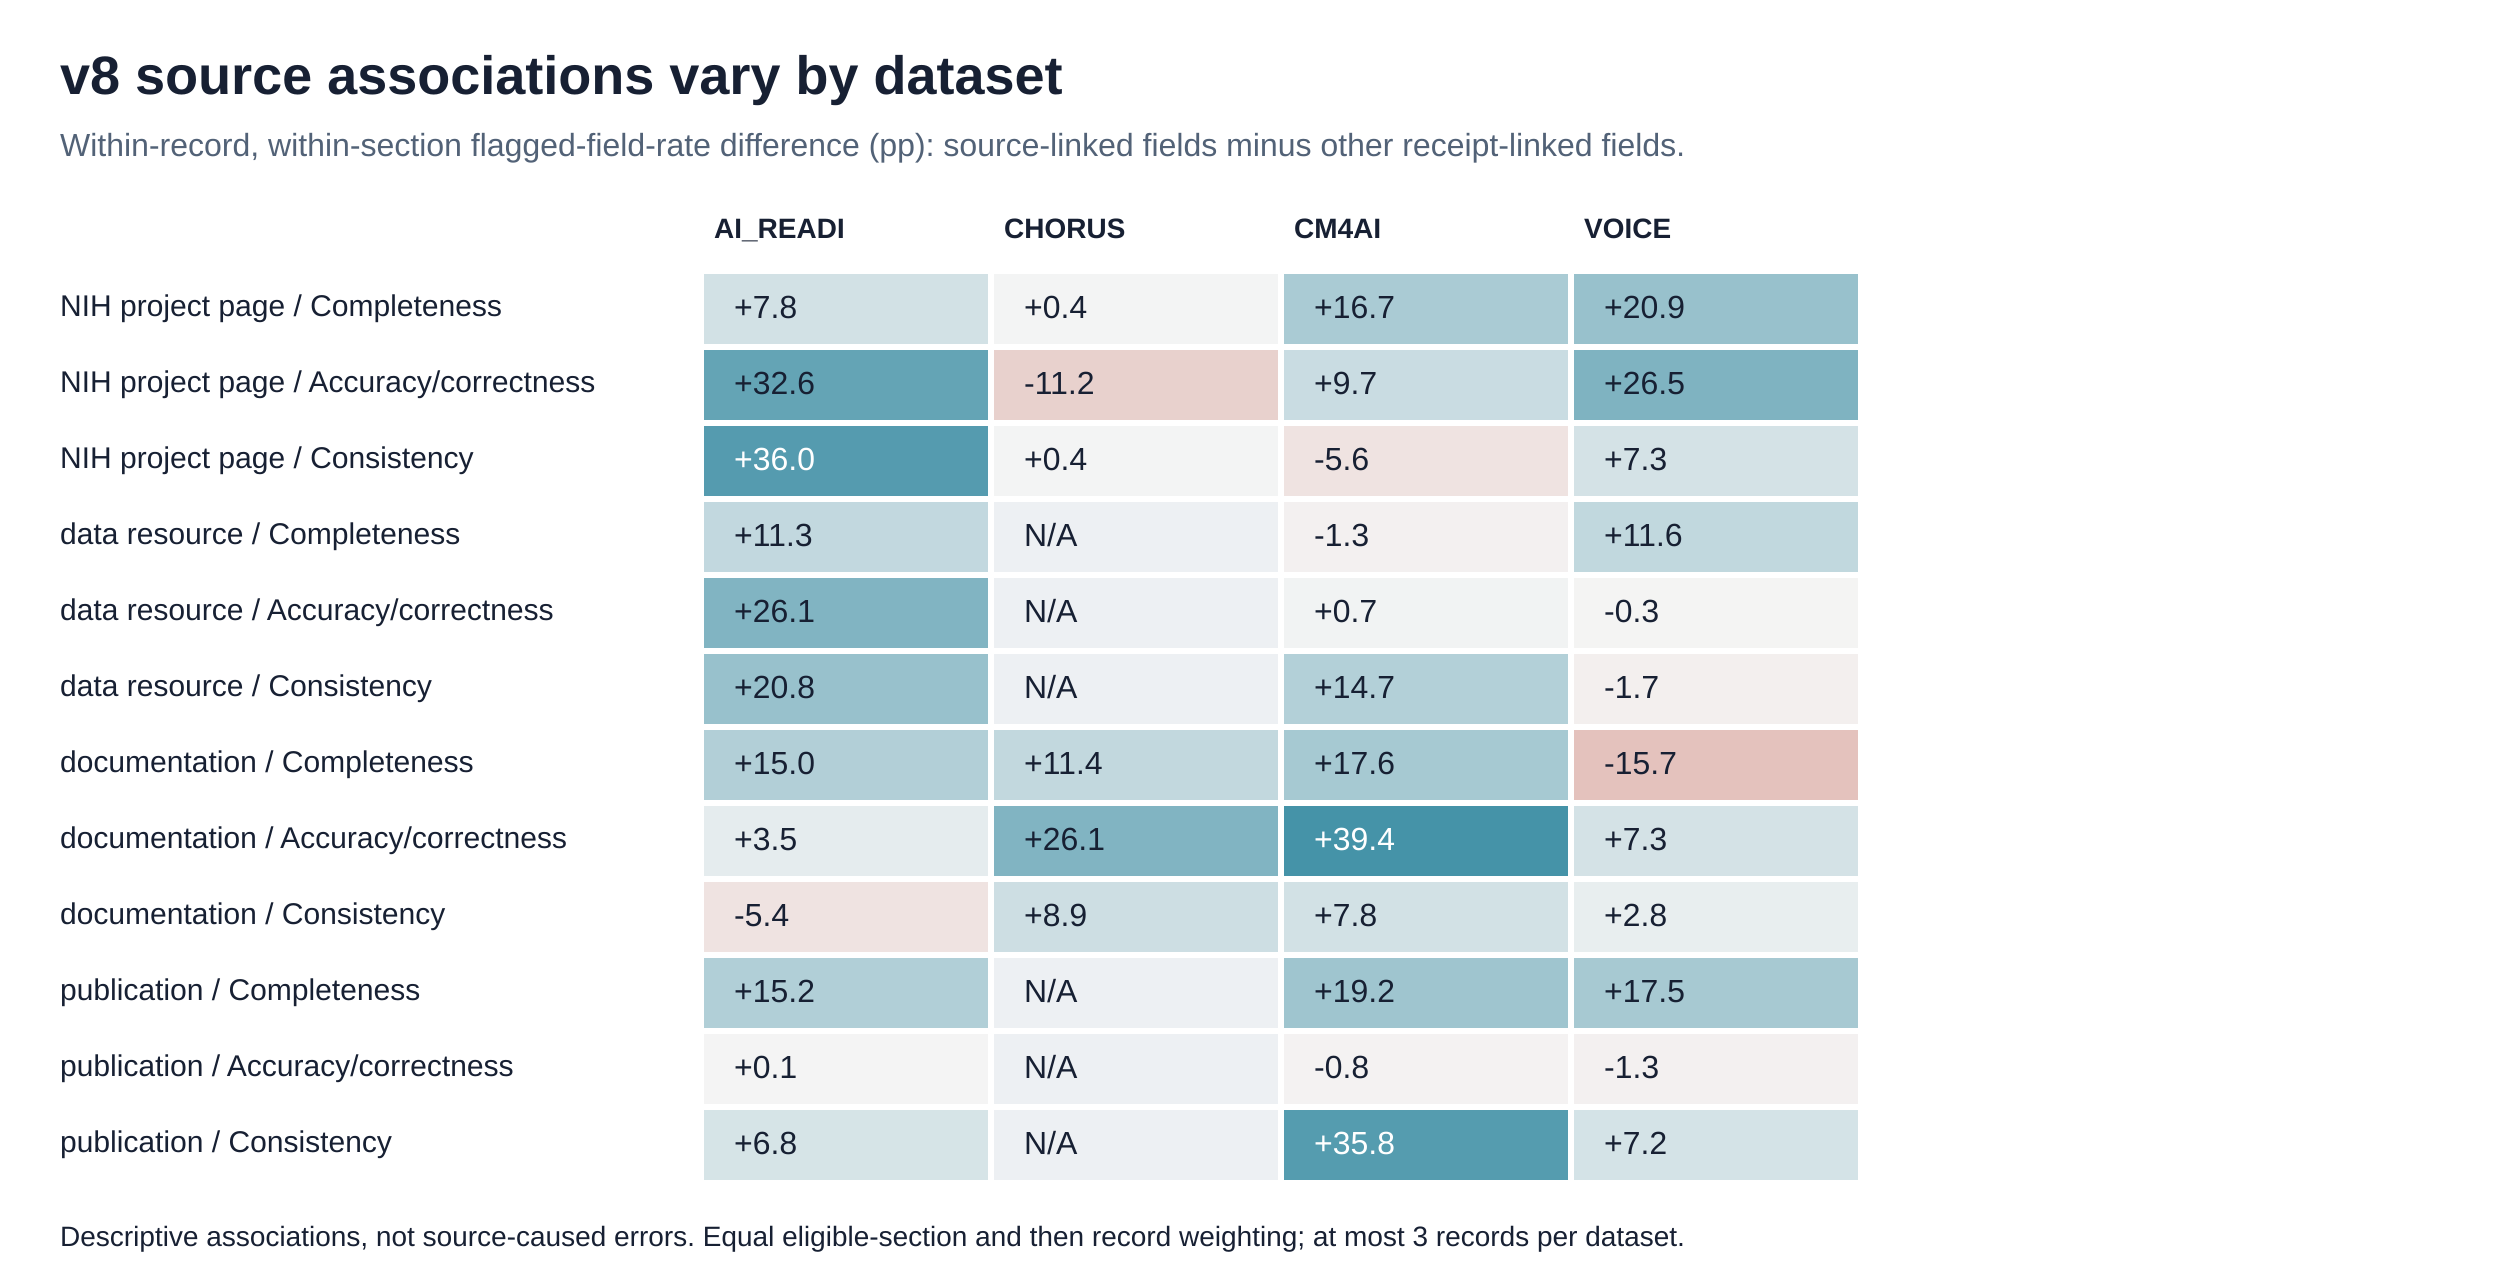
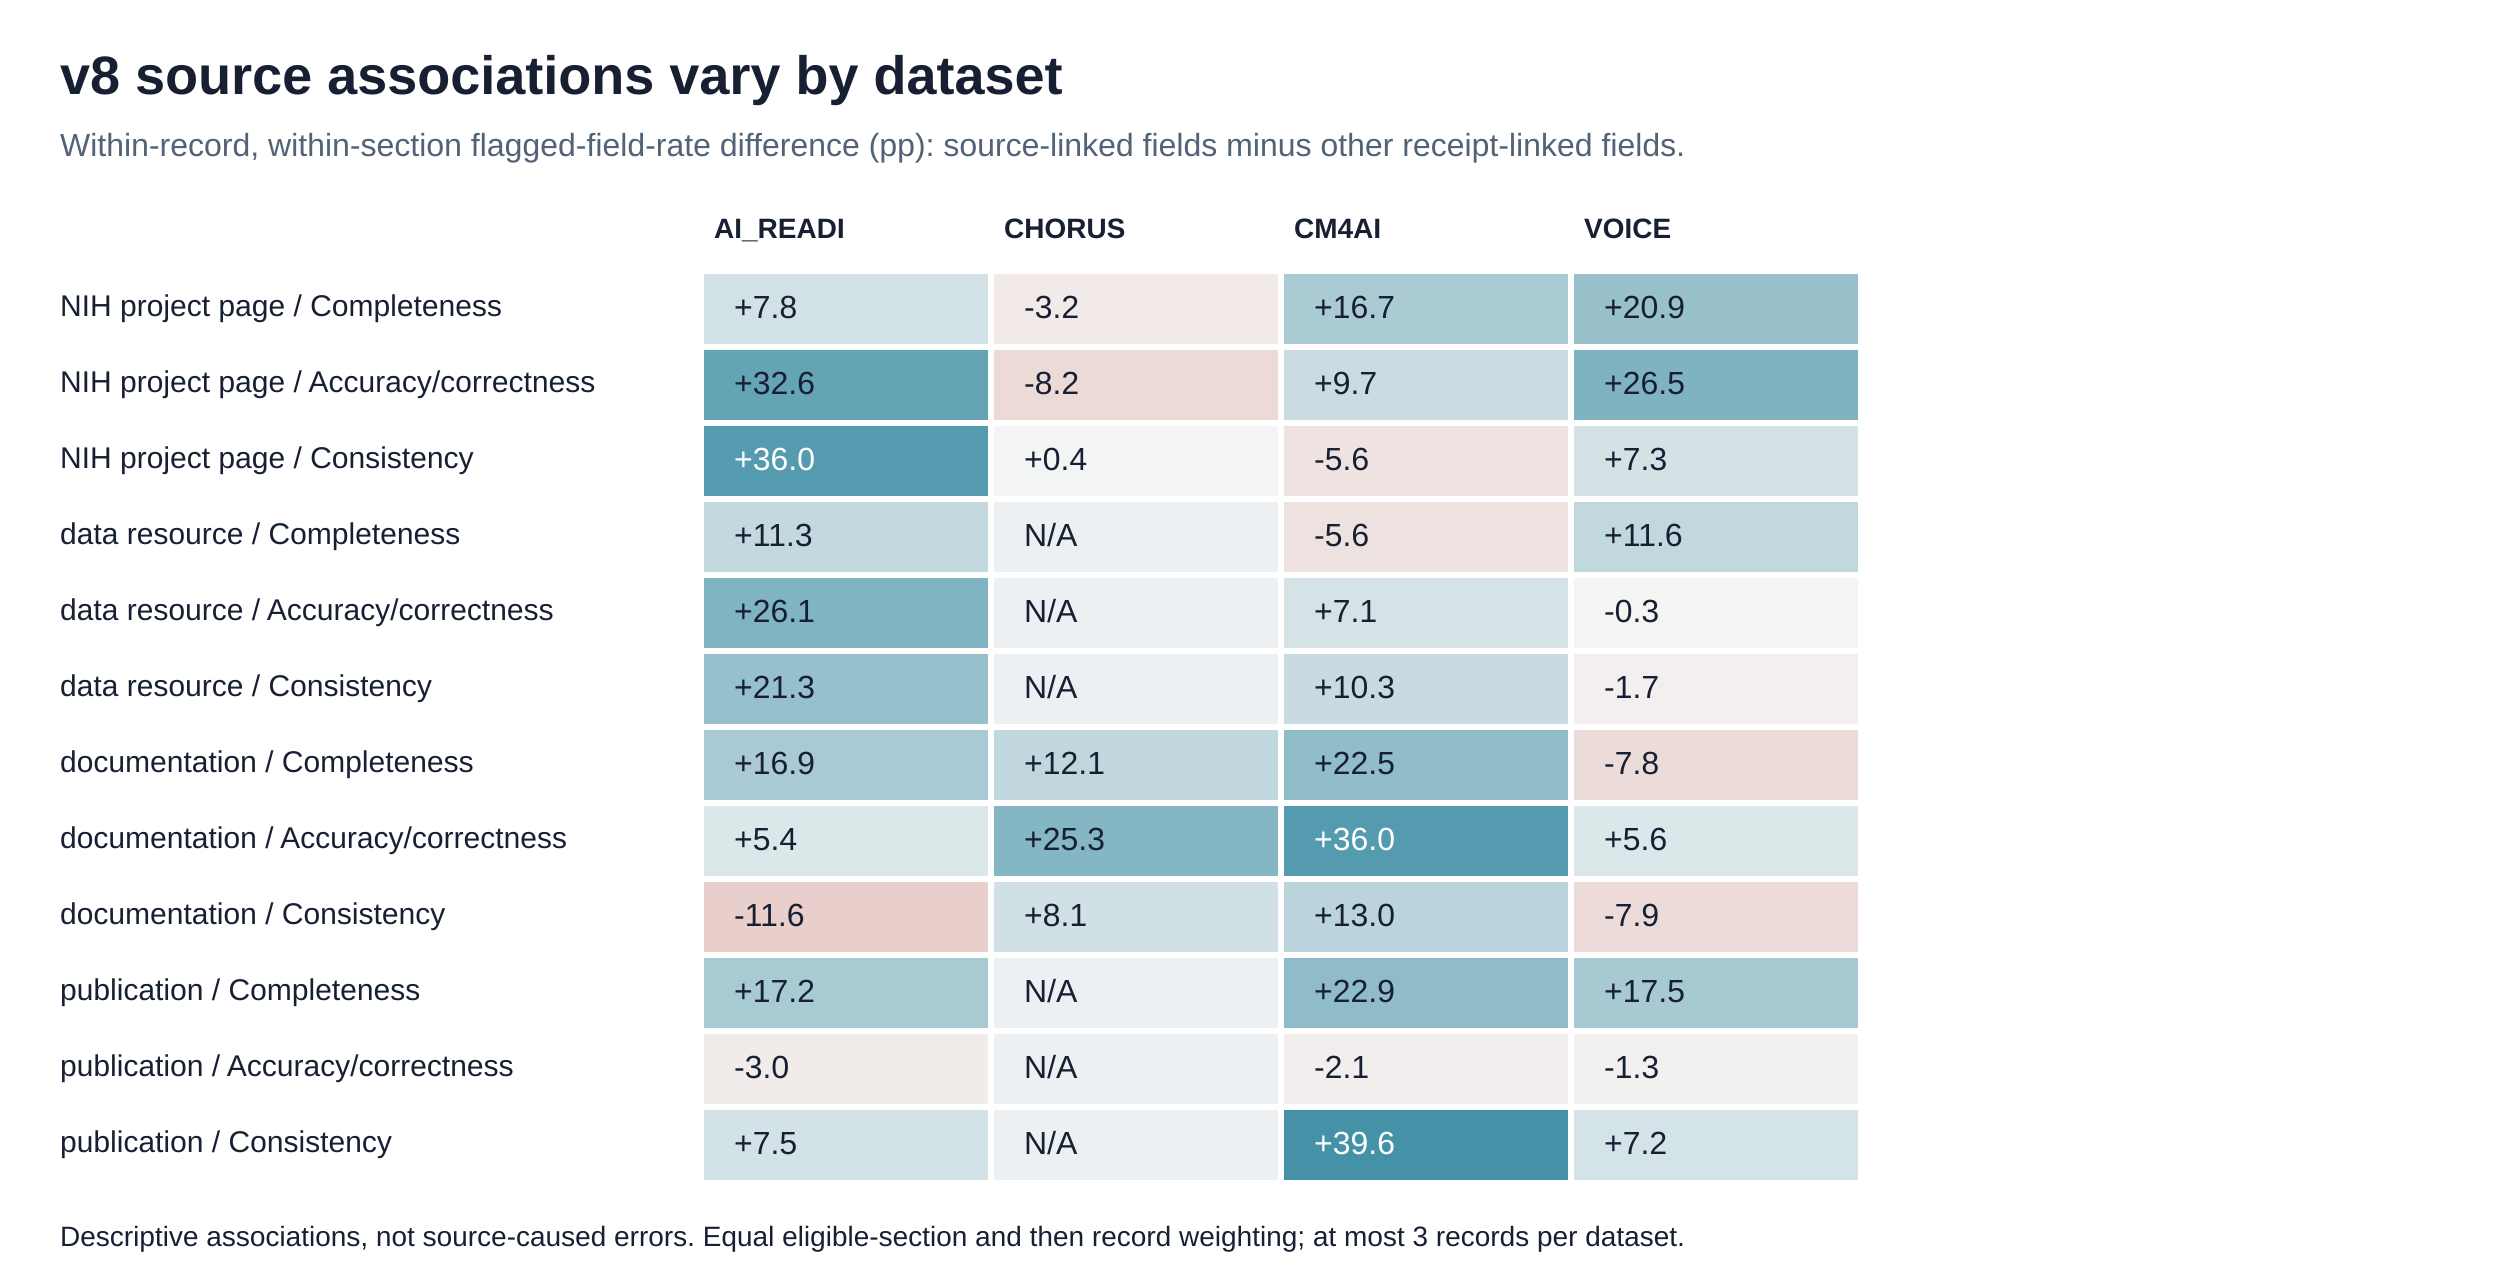
<svg xmlns="http://www.w3.org/2000/svg" width="1250" height="636">
  <rect width="100%" height="100%" fill="white" />
  <text x="30" y="47" font-family="Arial,sans-serif" font-size="27" fill="#172033" font-weight="700">v8 source associations vary by dataset</text>
  <text x="30" y="78" font-family="Arial,sans-serif" font-size="16" fill="#526277" font-weight="400">Within-record, within-section flagged-field-rate difference (pp): source-linked fields minus other receipt-linked fields.</text>
  <text x="357" y="119" font-family="Arial,sans-serif" font-size="14" fill="#172033" font-weight="700">AI_READI</text>
  <text x="502" y="119" font-family="Arial,sans-serif" font-size="14" fill="#172033" font-weight="700">CHORUS</text>
  <text x="647" y="119" font-family="Arial,sans-serif" font-size="14" fill="#172033" font-weight="700">CM4AI</text>
  <text x="792" y="119" font-family="Arial,sans-serif" font-size="14" fill="#172033" font-weight="700">VOICE</text>
  <text x="30" y="158" font-family="Arial,sans-serif" font-size="15" fill="#172033" font-weight="400">NIH project page / Completeness</text>
  <rect x="352" y="137" width="142" height="35" fill="#d2e1e5" />
  <text x="367" y="159" font-family="Arial,sans-serif" font-size="16" fill="#172033" font-weight="400">+7.8</text>
-   <rect x="497" y="137" width="142" height="35" fill="#f3f4f4" />
-   <text x="512" y="159" font-family="Arial,sans-serif" font-size="16" fill="#172033" font-weight="400">+0.4</text>
+   <rect x="497" y="137" width="142" height="35" fill="#f1eae9" />
+   <text x="512" y="159" font-family="Arial,sans-serif" font-size="16" fill="#172033" font-weight="400">-3.2</text>
  <rect x="642" y="137" width="142" height="35" fill="#aacbd4" />
  <text x="657" y="159" font-family="Arial,sans-serif" font-size="16" fill="#172033" font-weight="400">+16.7</text>
  <rect x="787" y="137" width="142" height="35" fill="#98c1cc" />
  <text x="802" y="159" font-family="Arial,sans-serif" font-size="16" fill="#172033" font-weight="400">+20.9</text>
  <text x="30" y="196" font-family="Arial,sans-serif" font-size="15" fill="#172033" font-weight="400">NIH project page / Accuracy/correctness</text>
  <rect x="352" y="175" width="142" height="35" fill="#64a4b5" />
  <text x="367" y="197" font-family="Arial,sans-serif" font-size="16" fill="#172033" font-weight="400">+32.6</text>
-   <rect x="497" y="175" width="142" height="35" fill="#e8d1cd" />
-   <text x="512" y="197" font-family="Arial,sans-serif" font-size="16" fill="#172033" font-weight="400">-11.2</text>
+   <rect x="497" y="175" width="142" height="35" fill="#ecdad7" />
+   <text x="512" y="197" font-family="Arial,sans-serif" font-size="16" fill="#172033" font-weight="400">-8.2</text>
  <rect x="642" y="175" width="142" height="35" fill="#c9dce2" />
  <text x="657" y="197" font-family="Arial,sans-serif" font-size="16" fill="#172033" font-weight="400">+9.7</text>
  <rect x="787" y="175" width="142" height="35" fill="#7fb3c1" />
  <text x="802" y="197" font-family="Arial,sans-serif" font-size="16" fill="#172033" font-weight="400">+26.5</text>
  <text x="30" y="234" font-family="Arial,sans-serif" font-size="15" fill="#172033" font-weight="400">NIH project page / Consistency</text>
  <rect x="352" y="213" width="142" height="35" fill="#559baf" />
  <text x="367" y="235" font-family="Arial,sans-serif" font-size="16" fill="white" font-weight="400">+36.0</text>
  <rect x="497" y="213" width="142" height="35" fill="#f3f4f4" />
  <text x="512" y="235" font-family="Arial,sans-serif" font-size="16" fill="#172033" font-weight="400">+0.4</text>
  <rect x="642" y="213" width="142" height="35" fill="#efe3e1" />
  <text x="657" y="235" font-family="Arial,sans-serif" font-size="16" fill="#172033" font-weight="400">-5.6</text>
  <rect x="787" y="213" width="142" height="35" fill="#d4e2e6" />
  <text x="802" y="235" font-family="Arial,sans-serif" font-size="16" fill="#172033" font-weight="400">+7.3</text>
  <text x="30" y="272" font-family="Arial,sans-serif" font-size="15" fill="#172033" font-weight="400">data resource / Completeness</text>
-   <rect x="352" y="251" width="142" height="35" fill="#c2d8df" />
+   <rect x="352" y="251" width="142" height="35" fill="#c3d9df" />
  <text x="367" y="273" font-family="Arial,sans-serif" font-size="16" fill="#172033" font-weight="400">+11.3</text>
  <rect x="497" y="251" width="142" height="35" fill="#edf0f3" />
  <text x="512" y="273" font-family="Arial,sans-serif" font-size="16" fill="#172033" font-weight="400">N/A</text>
-   <rect x="642" y="251" width="142" height="35" fill="#f3f0f0" />
-   <text x="657" y="273" font-family="Arial,sans-serif" font-size="16" fill="#172033" font-weight="400">-1.3</text>
+   <rect x="642" y="251" width="142" height="35" fill="#eee2e0" />
+   <text x="657" y="273" font-family="Arial,sans-serif" font-size="16" fill="#172033" font-weight="400">-5.6</text>
  <rect x="787" y="251" width="142" height="35" fill="#c1d8de" />
  <text x="802" y="273" font-family="Arial,sans-serif" font-size="16" fill="#172033" font-weight="400">+11.6</text>
  <text x="30" y="310" font-family="Arial,sans-serif" font-size="15" fill="#172033" font-weight="400">data resource / Accuracy/correctness</text>
  <rect x="352" y="289" width="142" height="35" fill="#81b4c2" />
  <text x="367" y="311" font-family="Arial,sans-serif" font-size="16" fill="#172033" font-weight="400">+26.1</text>
  <rect x="497" y="289" width="142" height="35" fill="#edf0f3" />
  <text x="512" y="311" font-family="Arial,sans-serif" font-size="16" fill="#172033" font-weight="400">N/A</text>
-   <rect x="642" y="289" width="142" height="35" fill="#f1f3f3" />
-   <text x="657" y="311" font-family="Arial,sans-serif" font-size="16" fill="#172033" font-weight="400">+0.7</text>
+   <rect x="642" y="289" width="142" height="35" fill="#d5e3e7" />
+   <text x="657" y="311" font-family="Arial,sans-serif" font-size="16" fill="#172033" font-weight="400">+7.1</text>
  <rect x="787" y="289" width="142" height="35" fill="#f4f4f3" />
  <text x="802" y="311" font-family="Arial,sans-serif" font-size="16" fill="#172033" font-weight="400">-0.3</text>
  <text x="30" y="348" font-family="Arial,sans-serif" font-size="15" fill="#172033" font-weight="400">data resource / Consistency</text>
-   <rect x="352" y="327" width="142" height="35" fill="#98c1cc" />
-   <text x="367" y="349" font-family="Arial,sans-serif" font-size="16" fill="#172033" font-weight="400">+20.8</text>
+   <rect x="352" y="327" width="142" height="35" fill="#96c0cb" />
+   <text x="367" y="349" font-family="Arial,sans-serif" font-size="16" fill="#172033" font-weight="400">+21.3</text>
  <rect x="497" y="327" width="142" height="35" fill="#edf0f3" />
  <text x="512" y="349" font-family="Arial,sans-serif" font-size="16" fill="#172033" font-weight="400">N/A</text>
-   <rect x="642" y="327" width="142" height="35" fill="#b3d0d8" />
-   <text x="657" y="349" font-family="Arial,sans-serif" font-size="16" fill="#172033" font-weight="400">+14.7</text>
+   <rect x="642" y="327" width="142" height="35" fill="#c7dbe1" />
+   <text x="657" y="349" font-family="Arial,sans-serif" font-size="16" fill="#172033" font-weight="400">+10.3</text>
  <rect x="787" y="327" width="142" height="35" fill="#f3efee" />
  <text x="802" y="349" font-family="Arial,sans-serif" font-size="16" fill="#172033" font-weight="400">-1.7</text>
  <text x="30" y="386" font-family="Arial,sans-serif" font-size="15" fill="#172033" font-weight="400">documentation / Completeness</text>
-   <rect x="352" y="365" width="142" height="35" fill="#b2cfd7" />
-   <text x="367" y="387" font-family="Arial,sans-serif" font-size="16" fill="#172033" font-weight="400">+15.0</text>
-   <rect x="497" y="365" width="142" height="35" fill="#c2d8de" />
-   <text x="512" y="387" font-family="Arial,sans-serif" font-size="16" fill="#172033" font-weight="400">+11.4</text>
-   <rect x="642" y="365" width="142" height="35" fill="#a6c9d2" />
-   <text x="657" y="387" font-family="Arial,sans-serif" font-size="16" fill="#172033" font-weight="400">+17.6</text>
-   <rect x="787" y="365" width="142" height="35" fill="#e4c2bd" />
-   <text x="802" y="387" font-family="Arial,sans-serif" font-size="16" fill="#172033" font-weight="400">-15.7</text>
+   <rect x="352" y="365" width="142" height="35" fill="#a9cad4" />
+   <text x="367" y="387" font-family="Arial,sans-serif" font-size="16" fill="#172033" font-weight="400">+16.9</text>
+   <rect x="497" y="365" width="142" height="35" fill="#bfd7dd" />
+   <text x="512" y="387" font-family="Arial,sans-serif" font-size="16" fill="#172033" font-weight="400">+12.1</text>
+   <rect x="642" y="365" width="142" height="35" fill="#91bdc9" />
+   <text x="657" y="387" font-family="Arial,sans-serif" font-size="16" fill="#172033" font-weight="400">+22.5</text>
+   <rect x="787" y="365" width="142" height="35" fill="#ecdcd9" />
+   <text x="802" y="387" font-family="Arial,sans-serif" font-size="16" fill="#172033" font-weight="400">-7.8</text>
  <text x="30" y="424" font-family="Arial,sans-serif" font-size="15" fill="#172033" font-weight="400">documentation / Accuracy/correctness</text>
-   <rect x="352" y="403" width="142" height="35" fill="#e5ecee" />
-   <text x="367" y="425" font-family="Arial,sans-serif" font-size="16" fill="#172033" font-weight="400">+3.5</text>
-   <rect x="497" y="403" width="142" height="35" fill="#81b4c2" />
-   <text x="512" y="425" font-family="Arial,sans-serif" font-size="16" fill="#172033" font-weight="400">+26.1</text>
-   <rect x="642" y="403" width="142" height="35" fill="#4593a8" />
-   <text x="657" y="425" font-family="Arial,sans-serif" font-size="16" fill="white" font-weight="400">+39.4</text>
-   <rect x="787" y="403" width="142" height="35" fill="#d4e2e6" />
-   <text x="802" y="425" font-family="Arial,sans-serif" font-size="16" fill="#172033" font-weight="400">+7.3</text>
+   <rect x="352" y="403" width="142" height="35" fill="#dce7ea" />
+   <text x="367" y="425" font-family="Arial,sans-serif" font-size="16" fill="#172033" font-weight="400">+5.4</text>
+   <rect x="497" y="403" width="142" height="35" fill="#84b6c3" />
+   <text x="512" y="425" font-family="Arial,sans-serif" font-size="16" fill="#172033" font-weight="400">+25.3</text>
+   <rect x="642" y="403" width="142" height="35" fill="#559baf" />
+   <text x="657" y="425" font-family="Arial,sans-serif" font-size="16" fill="white" font-weight="400">+36.0</text>
+   <rect x="787" y="403" width="142" height="35" fill="#dce7ea" />
+   <text x="802" y="425" font-family="Arial,sans-serif" font-size="16" fill="#172033" font-weight="400">+5.6</text>
  <text x="30" y="462" font-family="Arial,sans-serif" font-size="15" fill="#172033" font-weight="400">documentation / Consistency</text>
-   <rect x="352" y="441" width="142" height="35" fill="#efe3e1" />
-   <text x="367" y="463" font-family="Arial,sans-serif" font-size="16" fill="#172033" font-weight="400">-5.4</text>
-   <rect x="497" y="441" width="142" height="35" fill="#cddee3" />
-   <text x="512" y="463" font-family="Arial,sans-serif" font-size="16" fill="#172033" font-weight="400">+8.9</text>
-   <rect x="642" y="441" width="142" height="35" fill="#d2e1e5" />
-   <text x="657" y="463" font-family="Arial,sans-serif" font-size="16" fill="#172033" font-weight="400">+7.8</text>
-   <rect x="787" y="441" width="142" height="35" fill="#e8eeef" />
-   <text x="802" y="463" font-family="Arial,sans-serif" font-size="16" fill="#172033" font-weight="400">+2.8</text>
+   <rect x="352" y="441" width="142" height="35" fill="#e8cfcb" />
+   <text x="367" y="463" font-family="Arial,sans-serif" font-size="16" fill="#172033" font-weight="400">-11.6</text>
+   <rect x="497" y="441" width="142" height="35" fill="#d0e0e5" />
+   <text x="512" y="463" font-family="Arial,sans-serif" font-size="16" fill="#172033" font-weight="400">+8.1</text>
+   <rect x="642" y="441" width="142" height="35" fill="#bbd4db" />
+   <text x="657" y="463" font-family="Arial,sans-serif" font-size="16" fill="#172033" font-weight="400">+13.0</text>
+   <rect x="787" y="441" width="142" height="35" fill="#ecdbd8" />
+   <text x="802" y="463" font-family="Arial,sans-serif" font-size="16" fill="#172033" font-weight="400">-7.9</text>
  <text x="30" y="500" font-family="Arial,sans-serif" font-size="15" fill="#172033" font-weight="400">publication / Completeness</text>
-   <rect x="352" y="479" width="142" height="35" fill="#b1cfd7" />
-   <text x="367" y="501" font-family="Arial,sans-serif" font-size="16" fill="#172033" font-weight="400">+15.2</text>
+   <rect x="352" y="479" width="142" height="35" fill="#a8cad3" />
+   <text x="367" y="501" font-family="Arial,sans-serif" font-size="16" fill="#172033" font-weight="400">+17.2</text>
  <rect x="497" y="479" width="142" height="35" fill="#edf0f3" />
  <text x="512" y="501" font-family="Arial,sans-serif" font-size="16" fill="#172033" font-weight="400">N/A</text>
-   <rect x="642" y="479" width="142" height="35" fill="#9fc5cf" />
-   <text x="657" y="501" font-family="Arial,sans-serif" font-size="16" fill="#172033" font-weight="400">+19.2</text>
+   <rect x="642" y="479" width="142" height="35" fill="#8fbcc8" />
+   <text x="657" y="501" font-family="Arial,sans-serif" font-size="16" fill="#172033" font-weight="400">+22.9</text>
  <rect x="787" y="479" width="142" height="35" fill="#a7c9d2" />
  <text x="802" y="501" font-family="Arial,sans-serif" font-size="16" fill="#172033" font-weight="400">+17.5</text>
  <text x="30" y="538" font-family="Arial,sans-serif" font-size="15" fill="#172033" font-weight="400">publication / Accuracy/correctness</text>
-   <rect x="352" y="517" width="142" height="35" fill="#f4f4f4" />
-   <text x="367" y="539" font-family="Arial,sans-serif" font-size="16" fill="#172033" font-weight="400">+0.1</text>
+   <rect x="352" y="517" width="142" height="35" fill="#f1ebea" />
+   <text x="367" y="539" font-family="Arial,sans-serif" font-size="16" fill="#172033" font-weight="400">-3.0</text>
  <rect x="497" y="517" width="142" height="35" fill="#edf0f3" />
  <text x="512" y="539" font-family="Arial,sans-serif" font-size="16" fill="#172033" font-weight="400">N/A</text>
-   <rect x="642" y="517" width="142" height="35" fill="#f4f2f2" />
-   <text x="657" y="539" font-family="Arial,sans-serif" font-size="16" fill="#172033" font-weight="400">-0.8</text>
+   <rect x="642" y="517" width="142" height="35" fill="#f2eeed" />
+   <text x="657" y="539" font-family="Arial,sans-serif" font-size="16" fill="#172033" font-weight="400">-2.1</text>
  <rect x="787" y="517" width="142" height="35" fill="#f3f0f0" />
  <text x="802" y="539" font-family="Arial,sans-serif" font-size="16" fill="#172033" font-weight="400">-1.3</text>
  <text x="30" y="576" font-family="Arial,sans-serif" font-size="15" fill="#172033" font-weight="400">publication / Consistency</text>
-   <rect x="352" y="555" width="142" height="35" fill="#d6e4e7" />
-   <text x="367" y="577" font-family="Arial,sans-serif" font-size="16" fill="#172033" font-weight="400">+6.8</text>
+   <rect x="352" y="555" width="142" height="35" fill="#d3e2e6" />
+   <text x="367" y="577" font-family="Arial,sans-serif" font-size="16" fill="#172033" font-weight="400">+7.5</text>
  <rect x="497" y="555" width="142" height="35" fill="#edf0f3" />
  <text x="512" y="577" font-family="Arial,sans-serif" font-size="16" fill="#172033" font-weight="400">N/A</text>
-   <rect x="642" y="555" width="142" height="35" fill="#559caf" />
-   <text x="657" y="577" font-family="Arial,sans-serif" font-size="16" fill="white" font-weight="400">+35.8</text>
+   <rect x="642" y="555" width="142" height="35" fill="#4592a8" />
+   <text x="657" y="577" font-family="Arial,sans-serif" font-size="16" fill="white" font-weight="400">+39.6</text>
  <rect x="787" y="555" width="142" height="35" fill="#d4e3e7" />
  <text x="802" y="577" font-family="Arial,sans-serif" font-size="16" fill="#172033" font-weight="400">+7.2</text>
  <text x="30" y="623" font-family="Arial,sans-serif" font-size="14" fill="#172033" font-weight="400">Descriptive associations, not source-caused errors. Equal eligible-section and then record weighting; at most 3 records per dataset.</text>
</svg>
